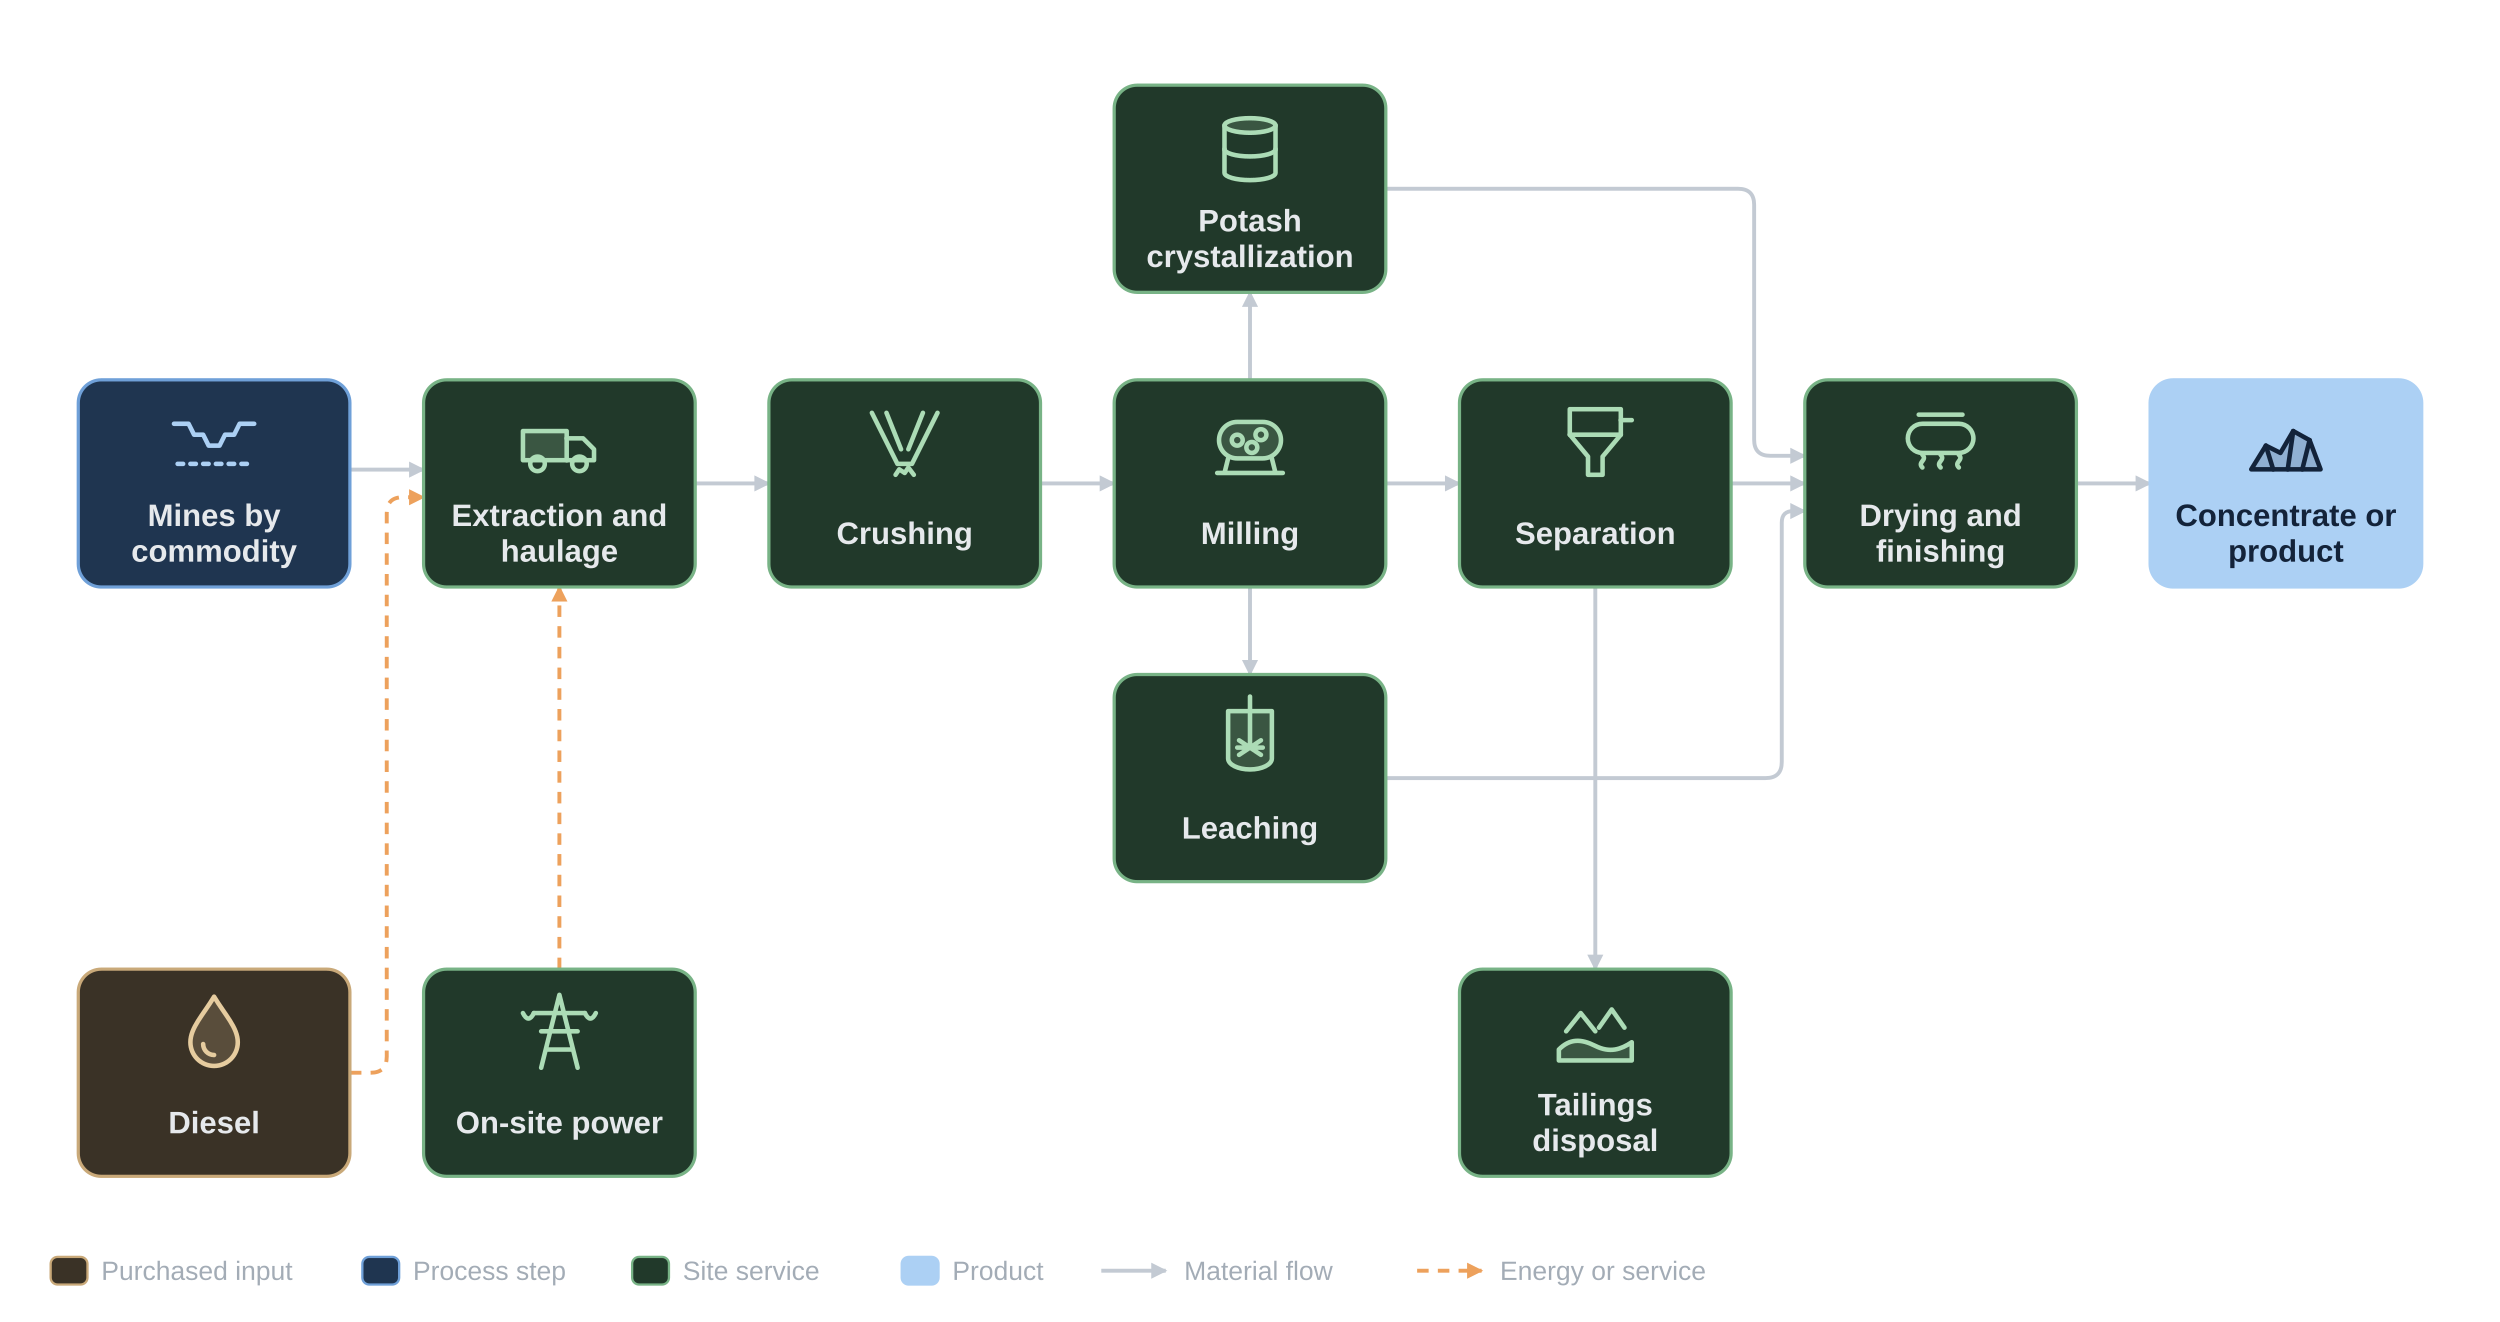
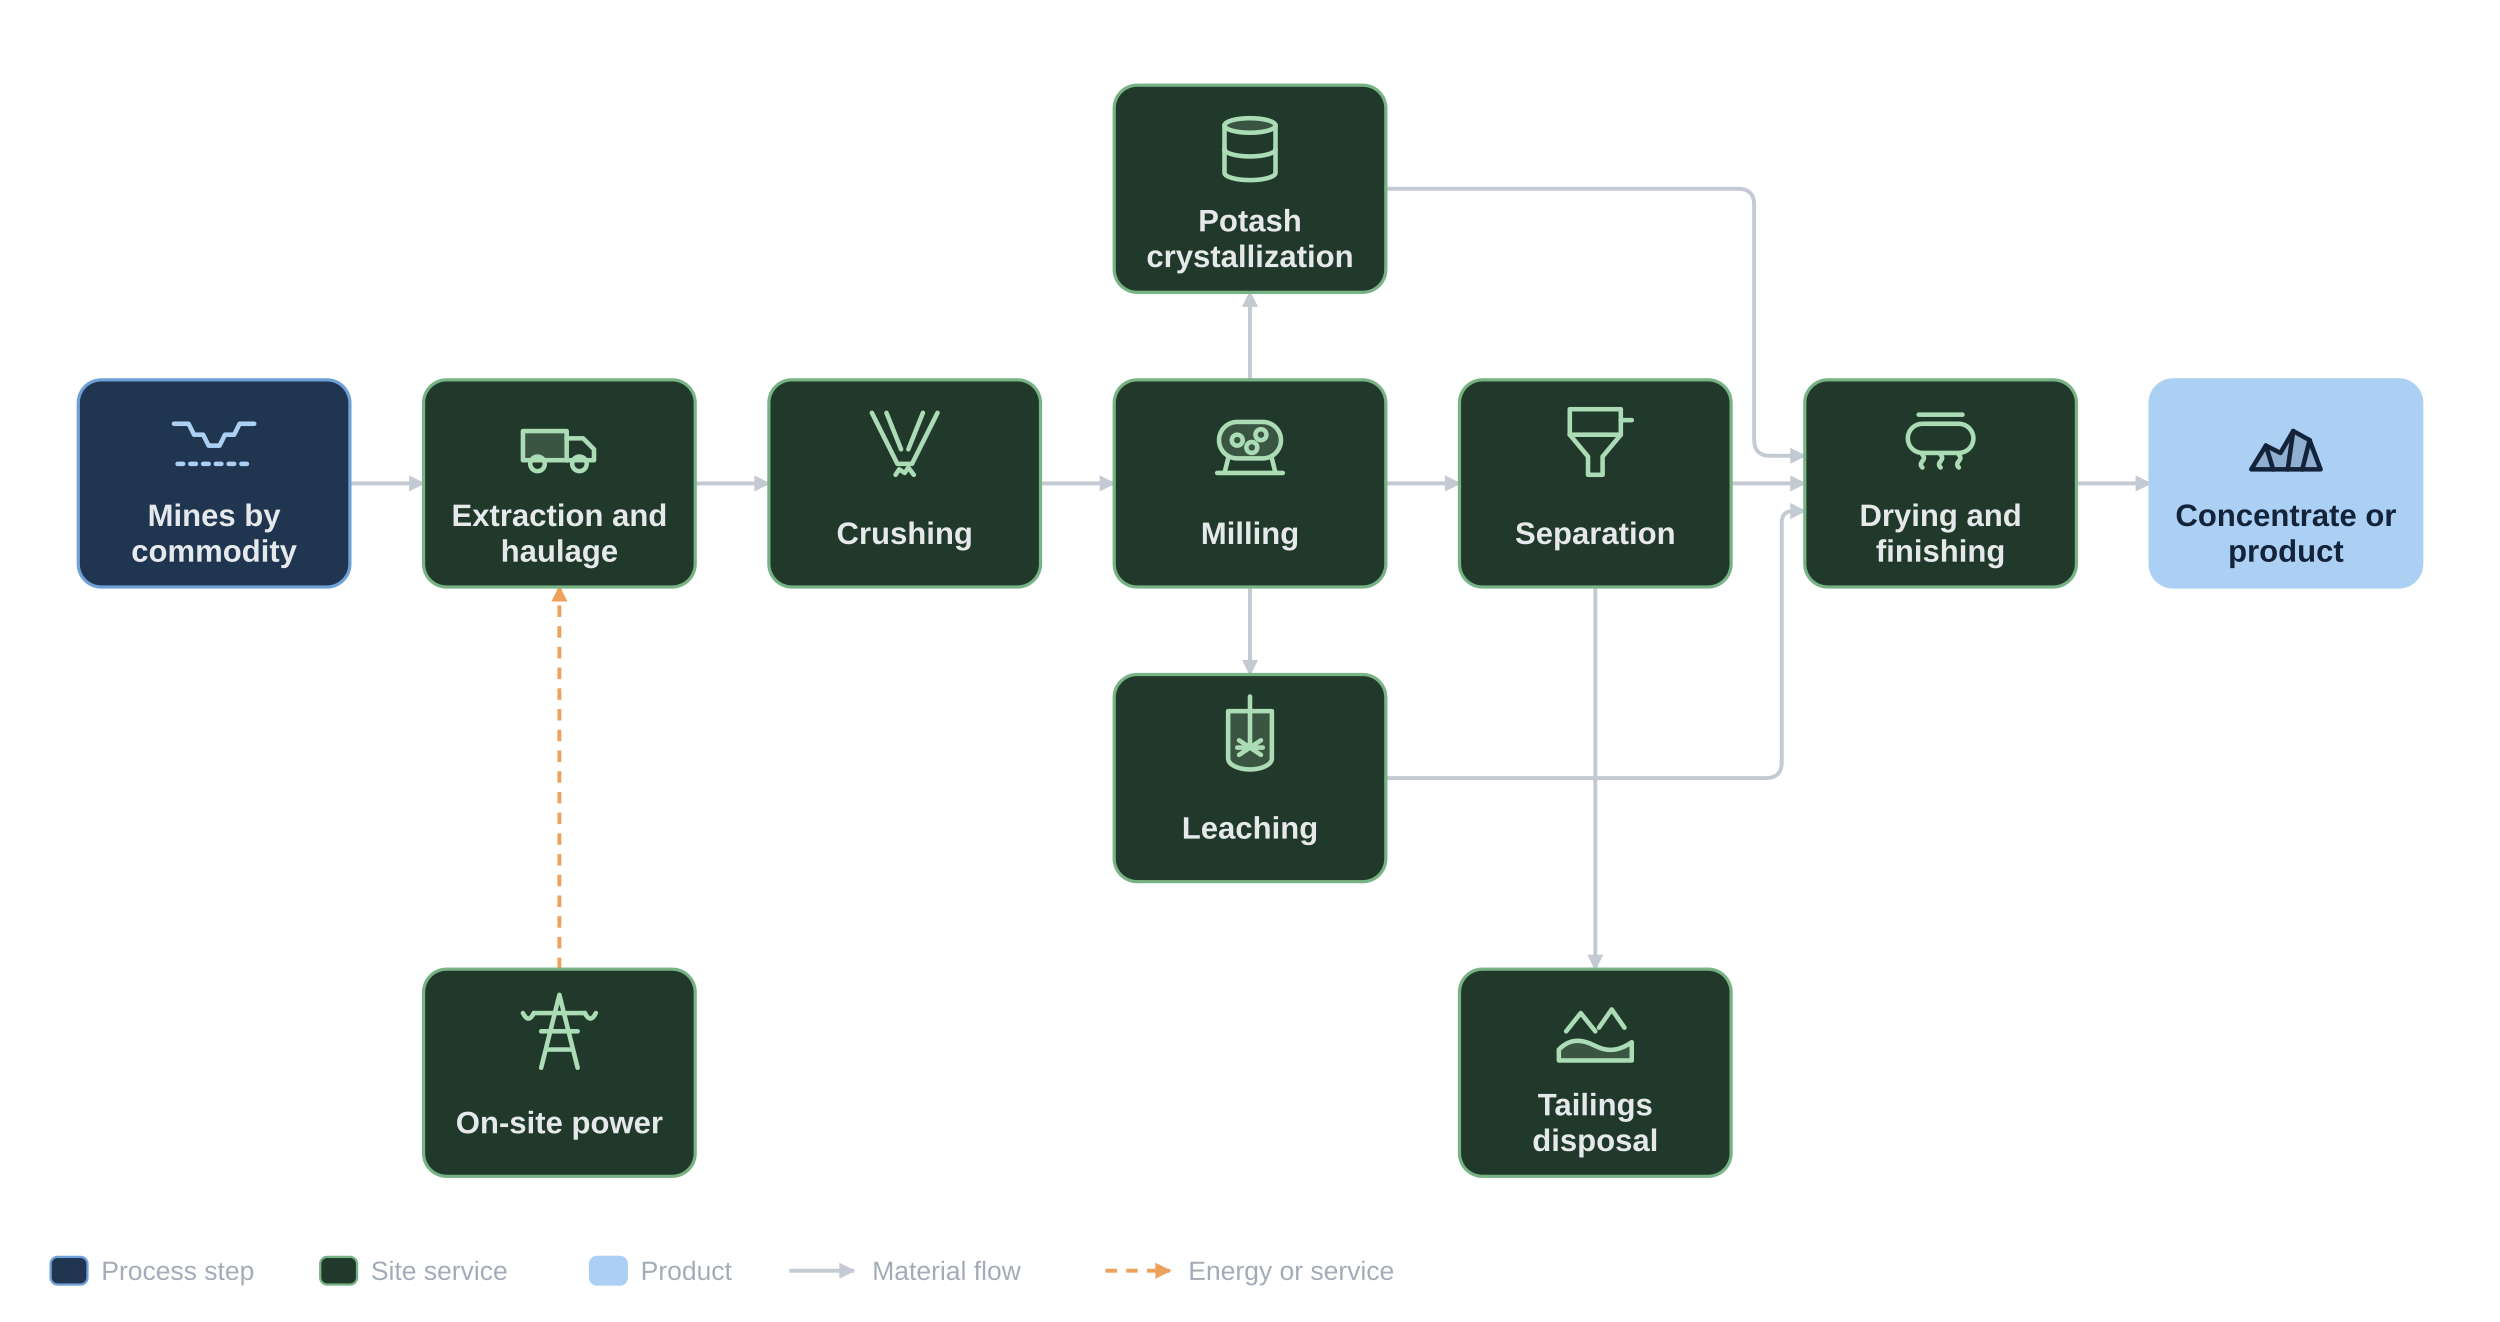
<svg xmlns="http://www.w3.org/2000/svg" viewBox="0 0 1086 574" width="1086" height="574" font-family="'Source Sans Pro', 'Source Sans 3', 'Segoe UI', 'Helvetica Neue', Arial, sans-serif" role="img" aria-label="Mining process flowchart">
  <defs>
    <symbol id="icon-crusher" viewBox="0 0 48 48">
      <g fill="none" stroke="currentColor" stroke-width="2.5" stroke-linecap="round" stroke-linejoin="round">
        <path d="M6 8 L20 36 H28 L42 8" />
        <path d="M14 8 L22 28 M34 8 L26 28" />
        <path d="M19 42 l2-3 l3 2 l2-3 l3 4" />
      </g>
    </symbol>
    <symbol id="icon-dryer" viewBox="0 0 48 48">
      <g fill="none" stroke="currentColor" stroke-width="2.5" stroke-linecap="round" stroke-linejoin="round">
        <rect x="6" y="14" width="36" height="16" rx="8" />
        <path d="M14 38 c-3-3 3-4 0-7 M24 38 c-3-3 3-4 0-7 M34 38 c-3-3 3-4 0-7" />
        <path d="M12 9 H36" />
-       </g>
-     </symbol>
-     <symbol id="icon-liquid-fuel" viewBox="0 0 48 48">
-       <g fill="none" stroke="currentColor" stroke-width="2.5" stroke-linecap="round" stroke-linejoin="round">
-         <path d="M24 5 C30 15 37 22 37 30 A13 13 0 0 1 11 30 C11 22 18 15 24 5 Z" fill="currentColor" fill-opacity="0.18" />
-         <path d="M18 31 a6 6 0 0 0 6 6" />
      </g>
    </symbol>
    <symbol id="icon-mill" viewBox="0 0 48 48">
      <g fill="none" stroke="currentColor" stroke-width="2.5" stroke-linecap="round" stroke-linejoin="round">
        <rect x="7" y="13" width="34" height="20" rx="10" fill="currentColor" fill-opacity="0.18" />
        <circle cx="17" cy="23" r="3" />
        <circle cx="25" cy="27" r="3" />
        <circle cx="30" cy="20" r="3" />
        <path d="M12 33 L10 41 M36 33 L38 41 M6 41 H42" />
      </g>
    </symbol>
    <symbol id="icon-open-pit" viewBox="0 0 48 48">
      <g fill="none" stroke="currentColor" stroke-width="2.5" stroke-linecap="round" stroke-linejoin="round">
        <path d="M2 14 H10 L13 20 H18 L21 26 H27 L30 20 H35 L38 14 H46" />
        <path d="M4 36 H44" stroke-dasharray="3 4" />
      </g>
    </symbol>
    <symbol id="icon-ore" viewBox="0 0 48 48">
      <g fill="none" stroke="currentColor" stroke-width="2.5" stroke-linecap="round" stroke-linejoin="round">
        <path d="M5 39 L13 26 L21 30 L28 18 L37 23 L43 39 Z" fill="currentColor" fill-opacity="0.18" />
        <path d="M13 26 L17 39 M28 18 L25 39 M37 23 L33 39" />
      </g>
    </symbol>
    <symbol id="icon-power-line" viewBox="0 0 48 48">
      <g fill="none" stroke="currentColor" stroke-width="2.5" stroke-linecap="round" stroke-linejoin="round">
        <path d="M24 4 L14 44 M24 4 L34 44 M10 14 H38 M14 24 H34 M17 34 H31" />
        <path d="M4 14 C6 18 8 18 10 14 M38 14 C40 18 42 18 44 14" />
      </g>
    </symbol>
    <symbol id="icon-reactor" viewBox="0 0 48 48">
      <g fill="none" stroke="currentColor" stroke-width="2.5" stroke-linecap="round" stroke-linejoin="round">
        <path d="M12 10 H36 V36 A12 6 0 0 1 12 36 Z" fill="currentColor" fill-opacity="0.18" />
        <path d="M24 2 V30 M17 30 H31 M18 26 L30 34 M30 26 L18 34" />
      </g>
    </symbol>
    <symbol id="icon-separator" viewBox="0 0 48 48">
      <g fill="none" stroke="currentColor" stroke-width="2.5" stroke-linecap="round" stroke-linejoin="round">
        <path d="M10 6 H38 V20 L28 32 V42 H20 V32 L10 20 Z" />
        <path d="M10 20 H38" />
        <path d="M38 12 H44" />
      </g>
    </symbol>
    <symbol id="icon-tailings" viewBox="0 0 48 48">
      <g fill="none" stroke="currentColor" stroke-width="2.5" stroke-linecap="round" stroke-linejoin="round">
        <path d="M4 34 C10 28 16 28 24 32 C32 36 38 34 44 30 V40 H4 Z" fill="currentColor" fill-opacity="0.18" />
        <path d="M8 24 L16 14 L24 24 M26 22 L33 12 L40 22" />
      </g>
    </symbol>
    <symbol id="icon-tank" viewBox="0 0 48 48">
      <g fill="none" stroke="currentColor" stroke-width="2.5" stroke-linecap="round" stroke-linejoin="round">
        <path d="M10 12 V38 A14 4 0 0 0 38 38 V12" />
        <ellipse cx="24" cy="12" rx="14" ry="4" fill="currentColor" fill-opacity="0.18" />
        <path d="M10 25 A14 4 0 0 0 38 25" />
      </g>
    </symbol>
    <symbol id="icon-truck" viewBox="0 0 48 48">
      <g fill="none" stroke="currentColor" stroke-width="2.5" stroke-linecap="round" stroke-linejoin="round">
        <path d="M4 18 H28 V34 H4 Z" fill="currentColor" fill-opacity="0.18" />
        <path d="M28 22 H37 L43 28 V34 H28" />
        <circle cx="12" cy="36" r="4" />
        <circle cx="35" cy="36" r="4" />
      </g>
    </symbol>
    <marker id="arrow-material" viewBox="0 0 10 10" refX="9" refY="5" markerWidth="7" markerHeight="7" markerUnits="userSpaceOnUse" orient="auto-start-reverse">
      <path d="M 0 0 L 10 5 L 0 10 z" fill="#c3cad3" />
    </marker>
    <marker id="arrow-energy" viewBox="0 0 10 10" refX="9" refY="5" markerWidth="7" markerHeight="7" markerUnits="userSpaceOnUse" orient="auto-start-reverse">
      <path d="M 0 0 L 10 5 L 0 10 z" fill="#eda15c" />
    </marker>
    <marker id="arrow-emission" viewBox="0 0 10 10" refX="9" refY="5" markerWidth="7" markerHeight="7" markerUnits="userSpaceOnUse" orient="auto-start-reverse">
      <path d="M 0 0 L 10 5 L 0 10 z" fill="#8f9aa6" />
    </marker>
  </defs>
-   <path d="M 152.0 204.0 L 184.0 204.0" fill="none" stroke="#c3cad3" stroke-width="1.7" marker-end="url(#arrow-material)" />
-   <path d="M 152.0 466.0 L 161.0 466.0 Q 168.0 466.0 168.0 459.0 L 168.0 223.0 Q 168.0 216.0 175.0 216.0 L 184.0 216.0" fill="none" stroke="#eda15c" stroke-width="1.7" stroke-dasharray="5 4" marker-end="url(#arrow-energy)" />
+   <path d="M 152.0 210.0 L 184.0 210.0" fill="none" stroke="#c3cad3" stroke-width="1.7" marker-end="url(#arrow-material)" />
  <path d="M 243.0 421.0 L 243.0 255.0" fill="none" stroke="#eda15c" stroke-width="1.7" stroke-dasharray="5 4" marker-end="url(#arrow-energy)" />
  <path d="M 302.0 210.0 L 334.0 210.0" fill="none" stroke="#c3cad3" stroke-width="1.7" marker-end="url(#arrow-material)" />
  <path d="M 452.0 210.0 L 484.0 210.0" fill="none" stroke="#c3cad3" stroke-width="1.7" marker-end="url(#arrow-material)" />
  <path d="M 602.0 210.0 L 634.0 210.0" fill="none" stroke="#c3cad3" stroke-width="1.7" marker-end="url(#arrow-material)" />
  <path d="M 543.0 165.0 L 543.0 127.0" fill="none" stroke="#c3cad3" stroke-width="1.7" marker-end="url(#arrow-material)" />
  <path d="M 543.0 255.0 L 543.0 293.0" fill="none" stroke="#c3cad3" stroke-width="1.7" marker-end="url(#arrow-material)" />
  <path d="M 602.0 82.0 L 755.0 82.0 Q 762.0 82.0 762.0 89.0 L 762.0 191.0 Q 762.0 198.0 769.0 198.0 L 784.0 198.0" fill="none" stroke="#c3cad3" stroke-width="1.7" marker-end="url(#arrow-material)" />
  <path d="M 602.0 338.0 L 767.0 338.0 Q 774.0 338.0 774.0 331.0 L 774.0 227.0 Q 774.0 222.0 779.0 222.0 L 784.0 222.0" fill="none" stroke="#c3cad3" stroke-width="1.7" marker-end="url(#arrow-material)" />
  <path d="M 752.0 210.0 L 784.0 210.0" fill="none" stroke="#c3cad3" stroke-width="1.7" marker-end="url(#arrow-material)" />
  <path d="M 693.0 255.0 L 693.0 421.0" fill="none" stroke="#c3cad3" stroke-width="1.7" marker-end="url(#arrow-material)" />
  <path d="M 902.0 210.0 L 934.0 210.0" fill="none" stroke="#c3cad3" stroke-width="1.7" marker-end="url(#arrow-material)" />
  <g>
    <rect x="34.0" y="165.0" width="118" height="90" rx="10" fill="#1f3550" stroke="#6fa0d8" stroke-width="1.4" />
    <use href="#icon-open-pit" x="74.0" y="173.0" width="38" height="38" style="color:#acd0f4" />
    <text x="93.0" y="228.5" text-anchor="middle" font-size="13.5" font-weight="600" fill="#e6e9ec">Mines by</text>
    <text x="93.0" y="244.0" text-anchor="middle" font-size="13.5" font-weight="600" fill="#e6e9ec">commodity</text>
-   </g>
-   <g>
-     <rect x="34.0" y="421.0" width="118" height="90" rx="10" fill="#3a3226" stroke="#c9a979" stroke-width="1.4" />
-     <use href="#icon-liquid-fuel" x="74.0" y="429.0" width="38" height="38" style="color:#e6cc9f" />
-     <text x="93.0" y="492.3" text-anchor="middle" font-size="13.5" font-weight="600" fill="#e6e9ec">Diesel</text>
  </g>
  <g>
    <rect x="184.0" y="165.0" width="118" height="90" rx="10" fill="#21392a" stroke="#78b386" stroke-width="1.4" />
    <use href="#icon-truck" x="224.0" y="173.0" width="38" height="38" style="color:#acdcb6" />
    <text x="243.0" y="228.5" text-anchor="middle" font-size="13.5" font-weight="600" fill="#e6e9ec">Extraction and</text>
    <text x="243.0" y="244.0" text-anchor="middle" font-size="13.5" font-weight="600" fill="#e6e9ec">haulage</text>
  </g>
  <g>
    <rect x="184.0" y="421.0" width="118" height="90" rx="10" fill="#21392a" stroke="#78b386" stroke-width="1.4" />
    <use href="#icon-power-line" x="224.0" y="429.0" width="38" height="38" style="color:#acdcb6" />
    <text x="243.0" y="492.3" text-anchor="middle" font-size="13.5" font-weight="600" fill="#e6e9ec">On-site power</text>
  </g>
  <g>
    <rect x="334.0" y="165.0" width="118" height="90" rx="10" fill="#21392a" stroke="#78b386" stroke-width="1.4" />
    <use href="#icon-crusher" x="374.0" y="173.0" width="38" height="38" style="color:#acdcb6" />
    <text x="393.0" y="236.3" text-anchor="middle" font-size="13.5" font-weight="600" fill="#e6e9ec">Crushing</text>
  </g>
  <g>
    <rect x="484.0" y="165.0" width="118" height="90" rx="10" fill="#21392a" stroke="#78b386" stroke-width="1.4" />
    <use href="#icon-mill" x="524.0" y="173.0" width="38" height="38" style="color:#acdcb6" />
    <text x="543.0" y="236.3" text-anchor="middle" font-size="13.5" font-weight="600" fill="#e6e9ec">Milling</text>
  </g>
  <g>
    <rect x="484.0" y="37.0" width="118" height="90" rx="10" fill="#21392a" stroke="#78b386" stroke-width="1.4" />
    <use href="#icon-tank" x="524.0" y="45.0" width="38" height="38" style="color:#acdcb6" />
    <text x="543.0" y="100.5" text-anchor="middle" font-size="13.5" font-weight="600" fill="#e6e9ec">Potash</text>
    <text x="543.0" y="116.0" text-anchor="middle" font-size="13.5" font-weight="600" fill="#e6e9ec">crystallization</text>
  </g>
  <g>
    <rect x="484.0" y="293.0" width="118" height="90" rx="10" fill="#21392a" stroke="#78b386" stroke-width="1.4" />
    <use href="#icon-reactor" x="524.0" y="301.0" width="38" height="38" style="color:#acdcb6" />
    <text x="543.0" y="364.3" text-anchor="middle" font-size="13.5" font-weight="600" fill="#e6e9ec">Leaching</text>
  </g>
  <g>
    <rect x="634.0" y="165.0" width="118" height="90" rx="10" fill="#21392a" stroke="#78b386" stroke-width="1.4" />
    <use href="#icon-separator" x="674.0" y="173.0" width="38" height="38" style="color:#acdcb6" />
    <text x="693.0" y="236.3" text-anchor="middle" font-size="13.5" font-weight="600" fill="#e6e9ec">Separation</text>
  </g>
  <g>
    <rect x="634.0" y="421.0" width="118" height="90" rx="10" fill="#21392a" stroke="#78b386" stroke-width="1.4" />
    <use href="#icon-tailings" x="674.0" y="429.0" width="38" height="38" style="color:#acdcb6" />
    <text x="693.0" y="484.5" text-anchor="middle" font-size="13.5" font-weight="600" fill="#e6e9ec">Tailings</text>
    <text x="693.0" y="500.0" text-anchor="middle" font-size="13.5" font-weight="600" fill="#e6e9ec">disposal</text>
  </g>
  <g>
    <rect x="784.0" y="165.0" width="118" height="90" rx="10" fill="#21392a" stroke="#78b386" stroke-width="1.4" />
    <use href="#icon-dryer" x="824.0" y="173.0" width="38" height="38" style="color:#acdcb6" />
    <text x="843.0" y="228.5" text-anchor="middle" font-size="13.5" font-weight="600" fill="#e6e9ec">Drying and</text>
    <text x="843.0" y="244.0" text-anchor="middle" font-size="13.5" font-weight="600" fill="#e6e9ec">finishing</text>
  </g>
  <g>
    <rect x="934.0" y="165.0" width="118" height="90" rx="10" fill="#acd0f4" stroke="#acd0f4" stroke-width="1.4" />
    <use href="#icon-ore" x="974.0" y="173.0" width="38" height="38" style="color:#13233a" />
    <text x="993.0" y="228.5" text-anchor="middle" font-size="13.5" font-weight="600" fill="#13233a">Concentrate or</text>
    <text x="993.0" y="244.0" text-anchor="middle" font-size="13.5" font-weight="600" fill="#13233a">product</text>
  </g>
-   <rect x="22.0" y="546" width="16" height="12" rx="3" fill="#3a3226" stroke="#c9a979" />
-   <text x="44.0" y="556" font-size="11.5" fill="#a3acb6">Purchased input</text>
-   <rect x="157.4" y="546" width="16" height="12" rx="3" fill="#1f3550" stroke="#6fa0d8" />
-   <text x="179.4" y="556" font-size="11.5" fill="#a3acb6">Process step</text>
-   <rect x="274.6" y="546" width="16" height="12" rx="3" fill="#21392a" stroke="#78b386" />
-   <text x="296.6" y="556" font-size="11.5" fill="#a3acb6">Site service</text>
-   <rect x="391.7" y="546" width="16" height="12" rx="3" fill="#acd0f4" stroke="#acd0f4" />
-   <text x="413.7" y="556" font-size="11.5" fill="#a3acb6">Product</text>
-   <path d="M 478.4 552 H 506.4" stroke="#c3cad3" stroke-width="1.7" marker-end="url(#arrow-material)" />
-   <text x="514.4" y="556" font-size="11.5" fill="#a3acb6">Material flow</text>
-   <path d="M 615.6 552 H 643.6" stroke="#eda15c" stroke-width="1.7" stroke-dasharray="5 4" marker-end="url(#arrow-energy)" />
-   <text x="651.6" y="556" font-size="11.5" fill="#a3acb6">Energy or service</text>
+   <rect x="22.0" y="546" width="16" height="12" rx="3" fill="#1f3550" stroke="#6fa0d8" />
+   <text x="44.0" y="556" font-size="11.5" fill="#a3acb6">Process step</text>
+   <rect x="139.1" y="546" width="16" height="12" rx="3" fill="#21392a" stroke="#78b386" />
+   <text x="161.1" y="556" font-size="11.5" fill="#a3acb6">Site service</text>
+   <rect x="256.3" y="546" width="16" height="12" rx="3" fill="#acd0f4" stroke="#acd0f4" />
+   <text x="278.3" y="556" font-size="11.5" fill="#a3acb6">Product</text>
+   <path d="M 342.9 552 H 370.9" stroke="#c3cad3" stroke-width="1.7" marker-end="url(#arrow-material)" />
+   <text x="378.9" y="556" font-size="11.5" fill="#a3acb6">Material flow</text>
+   <path d="M 480.2 552 H 508.2" stroke="#eda15c" stroke-width="1.7" stroke-dasharray="5 4" marker-end="url(#arrow-energy)" />
+   <text x="516.2" y="556" font-size="11.5" fill="#a3acb6">Energy or service</text>
</svg>
